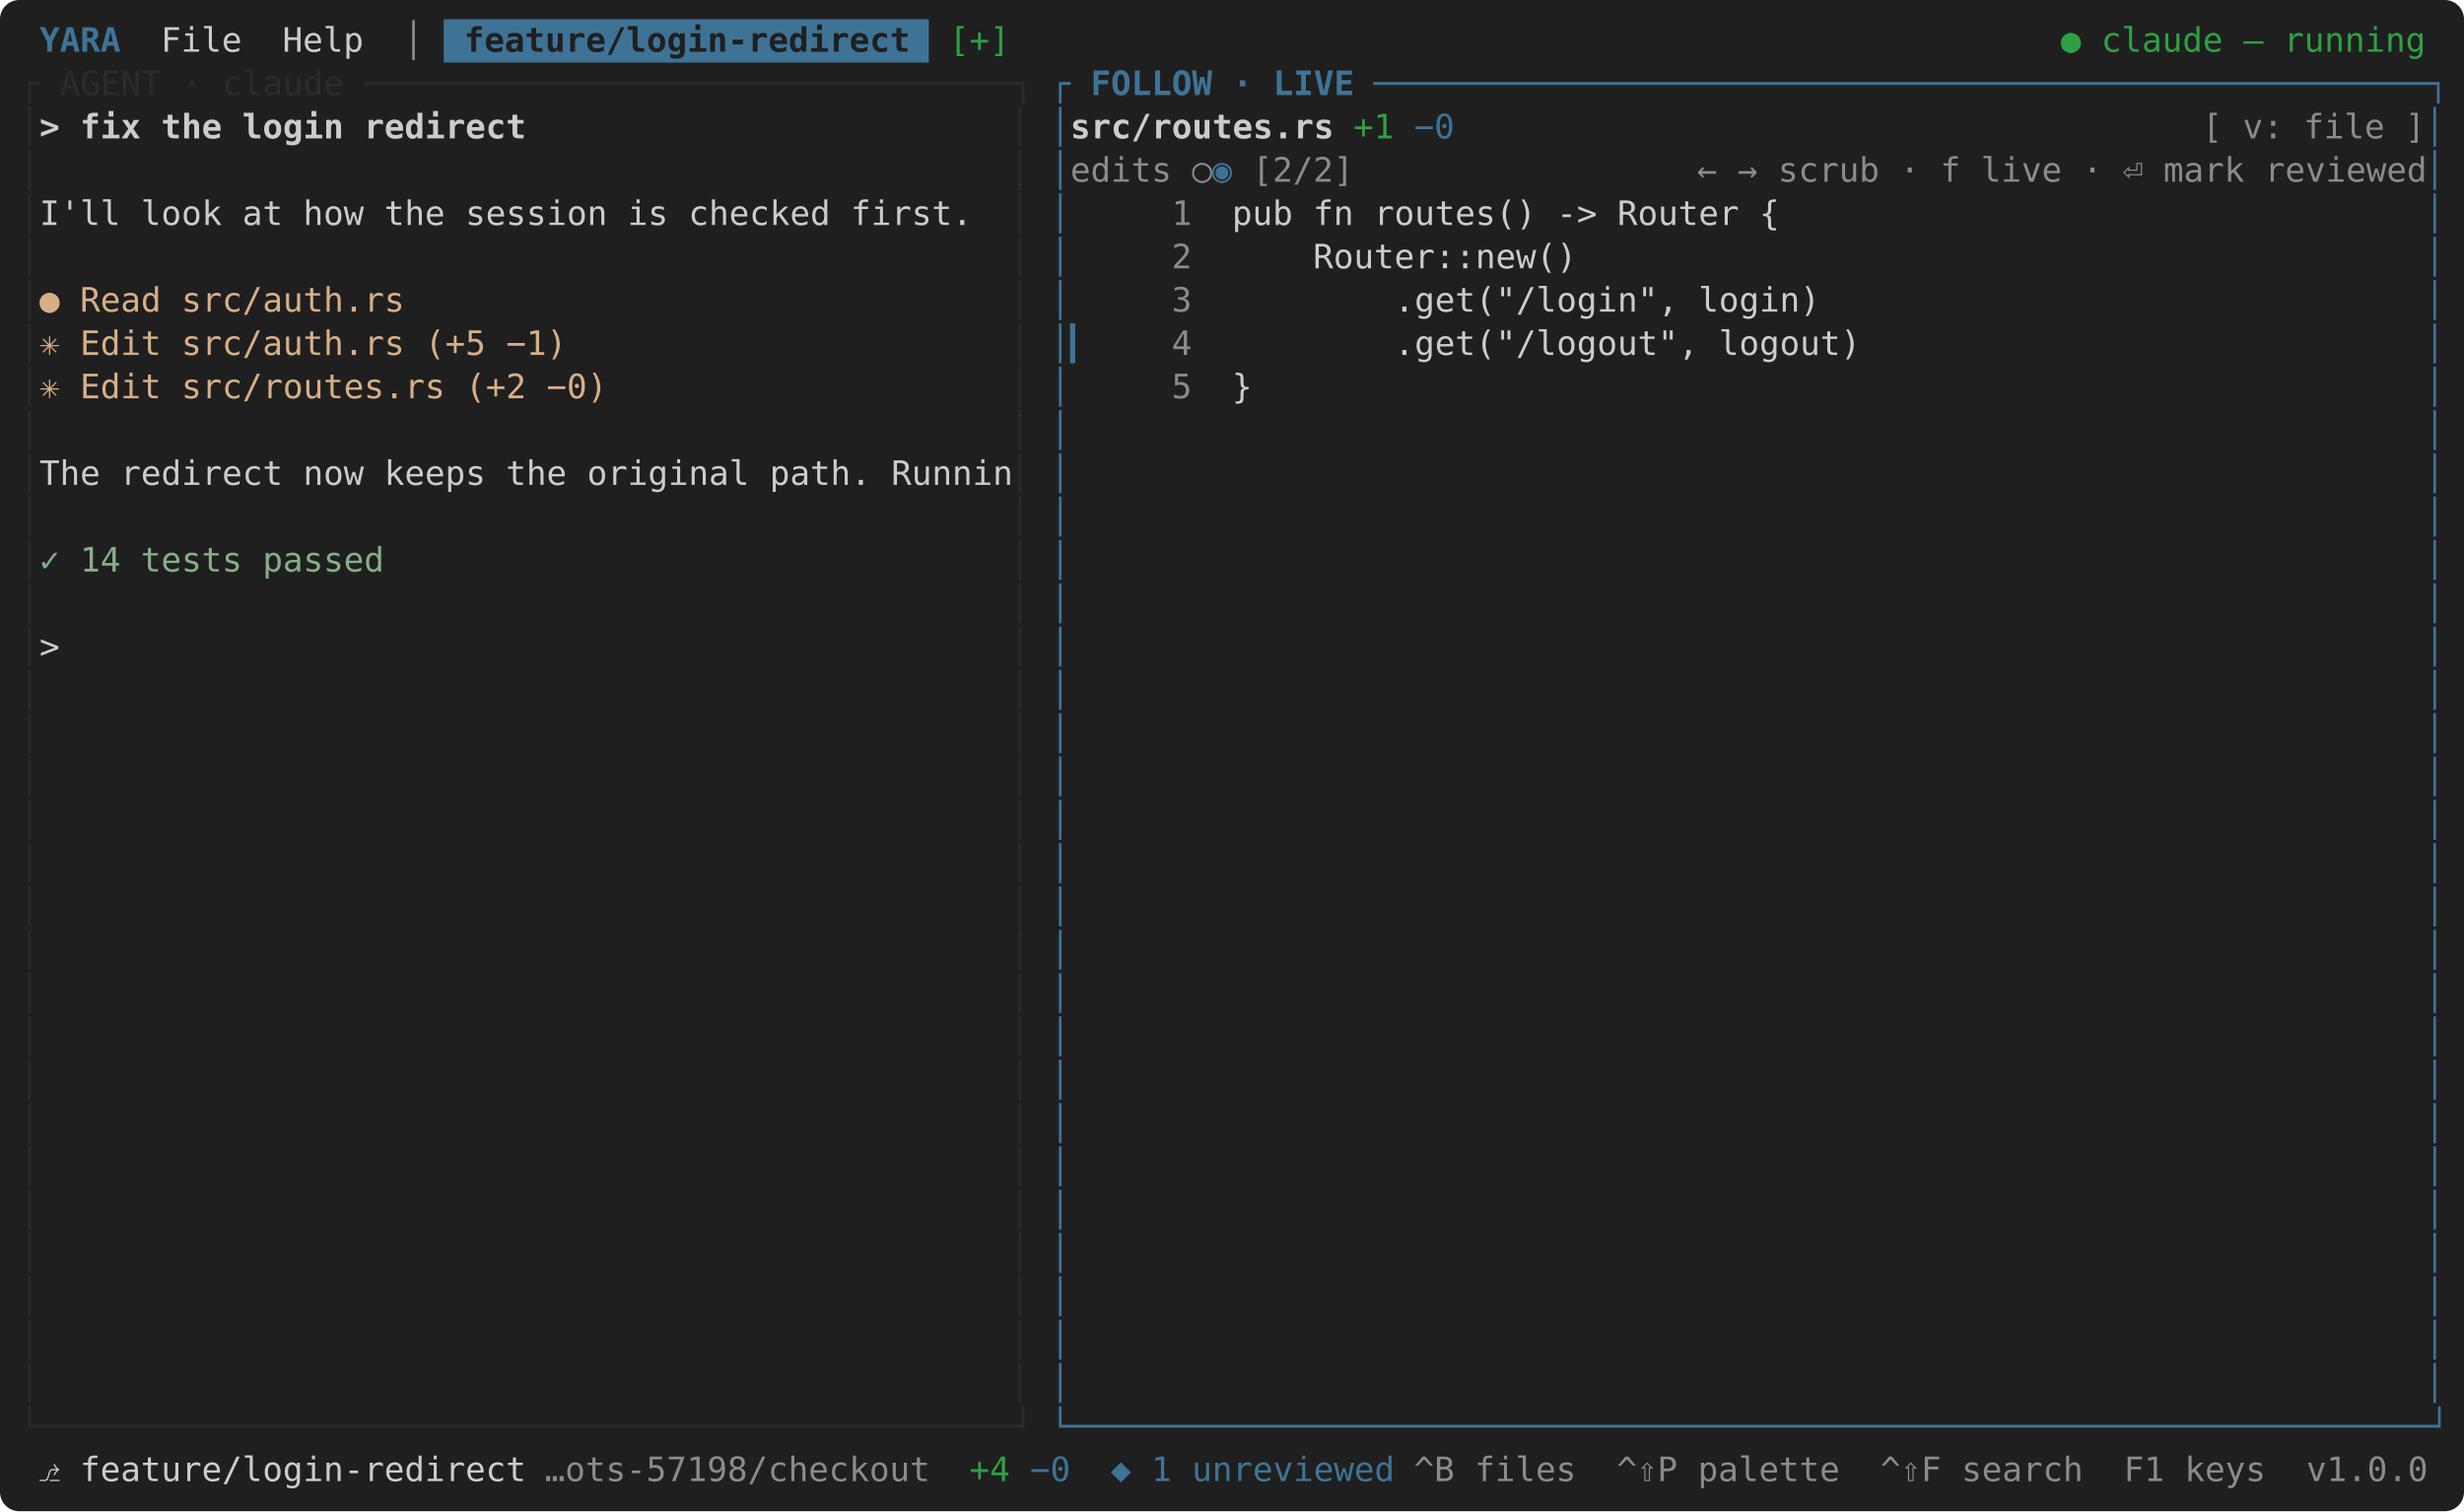
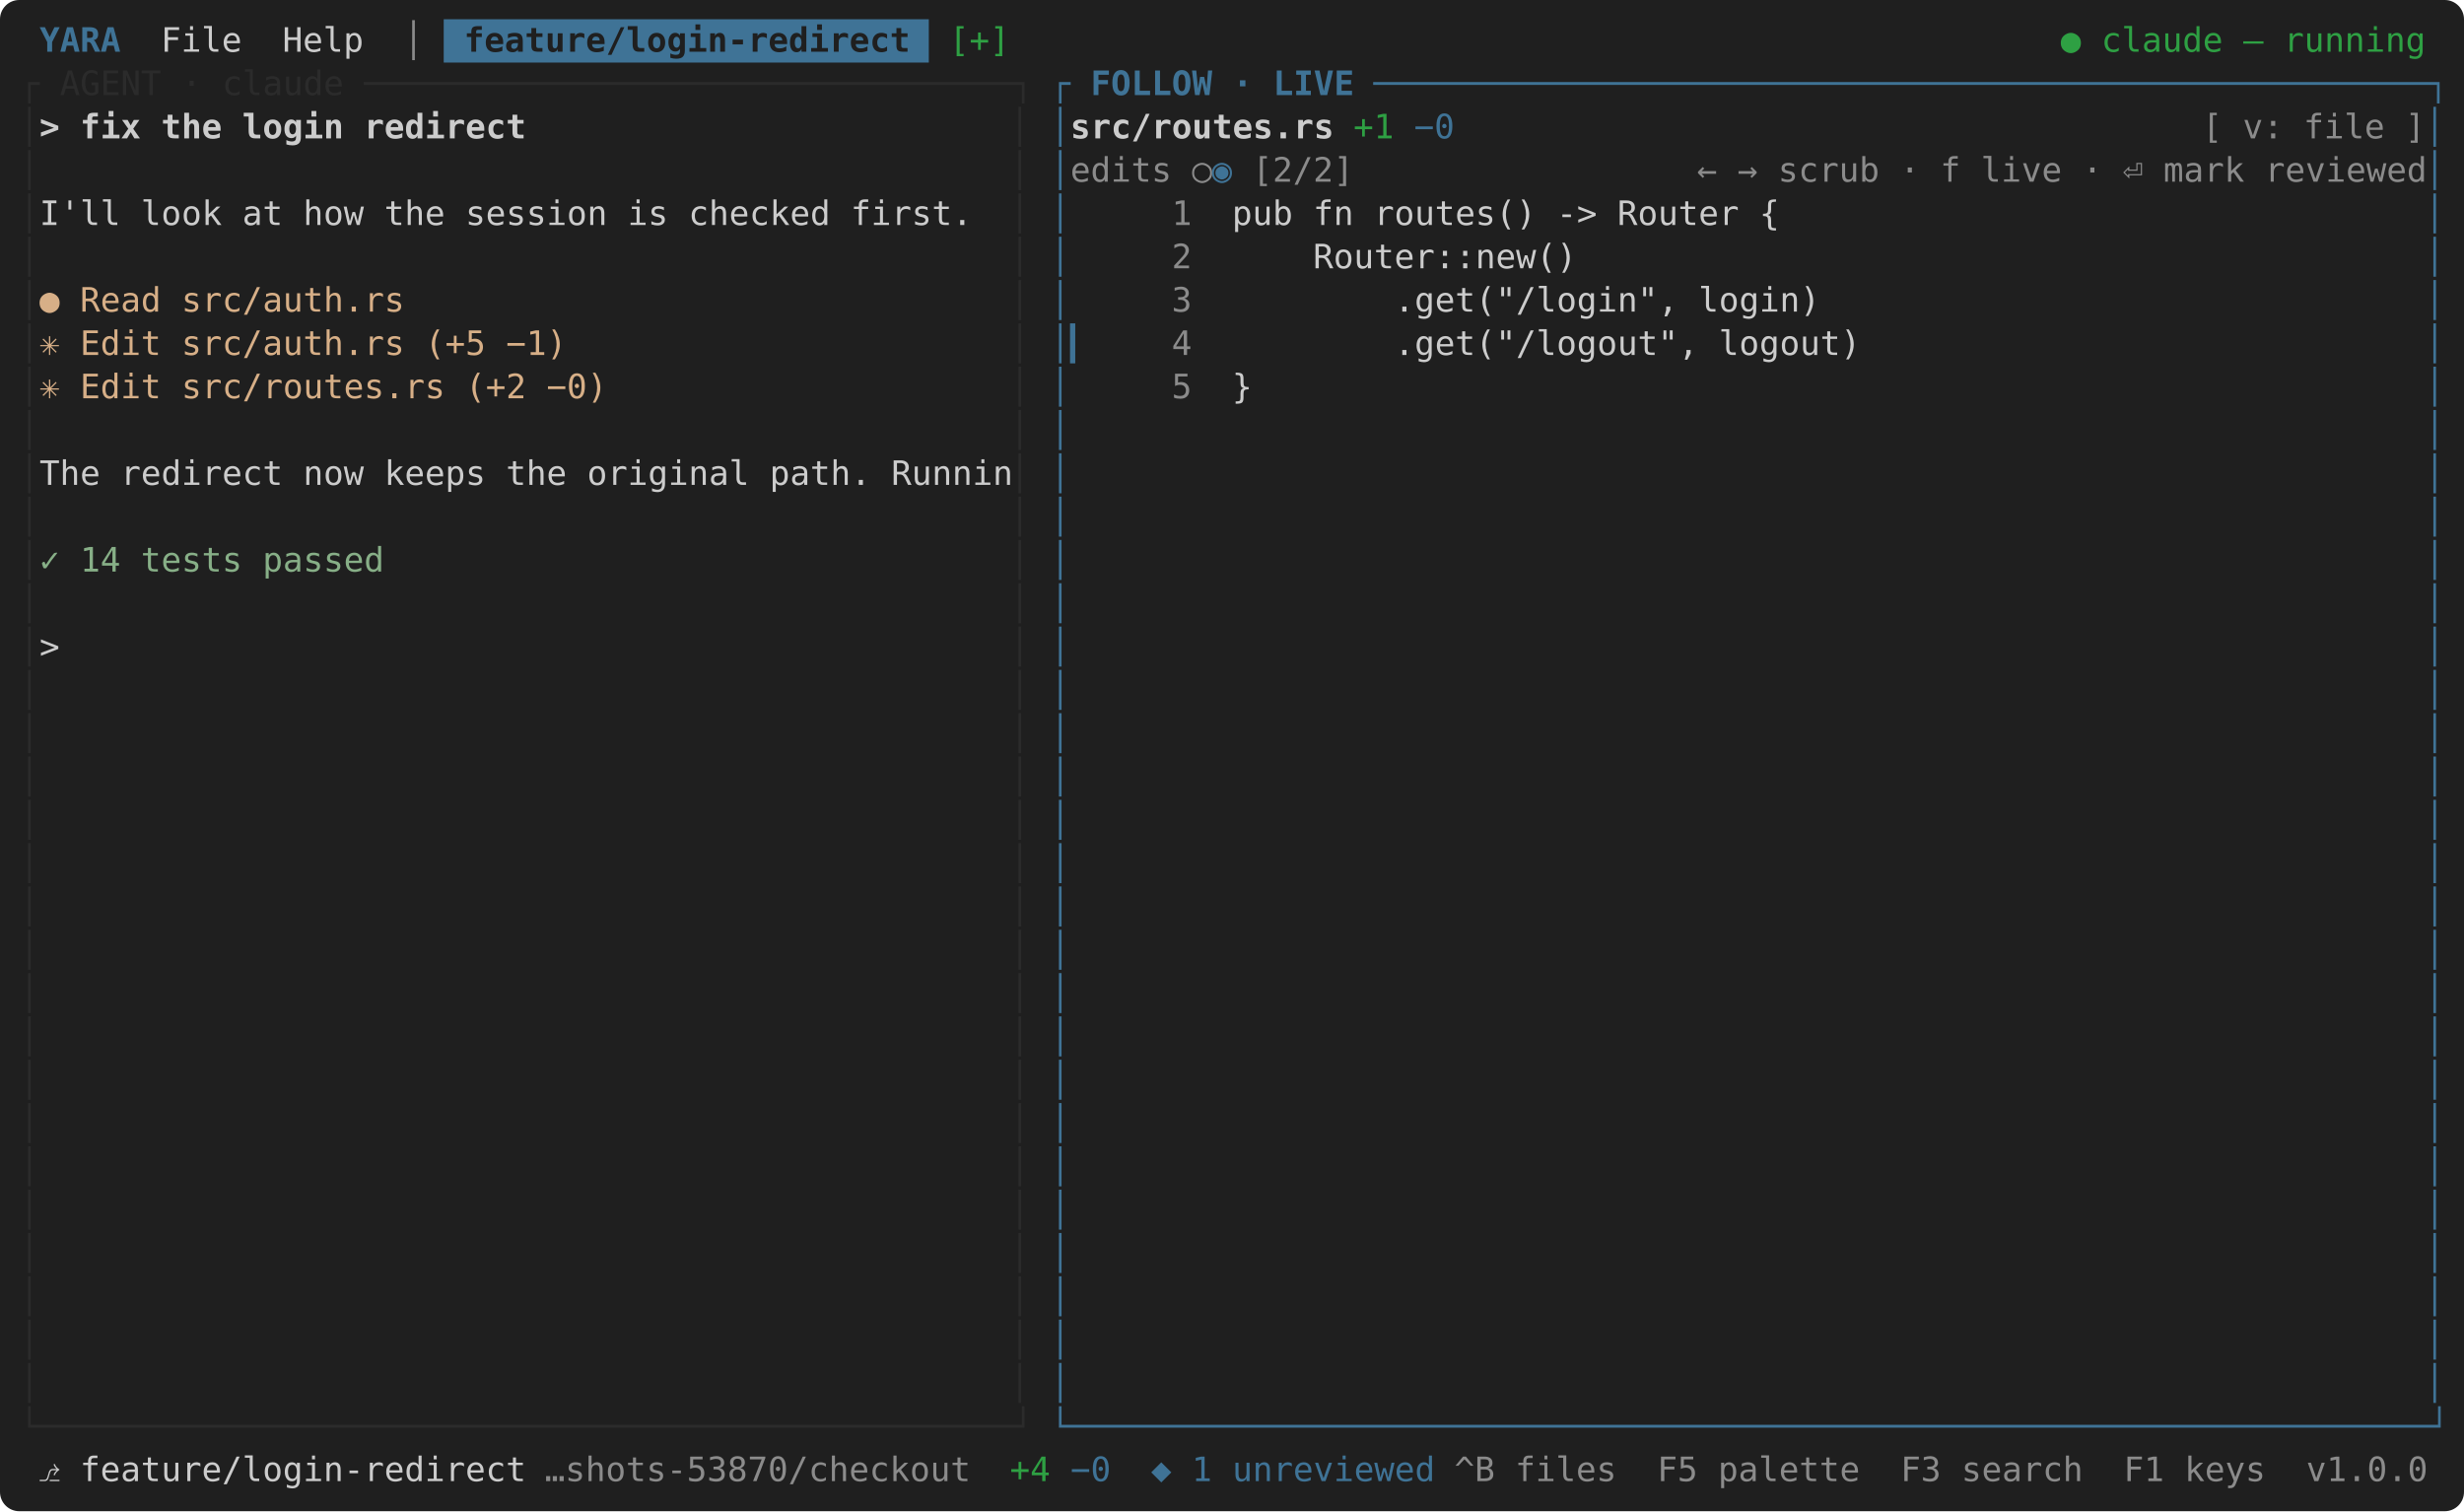
<svg xmlns="http://www.w3.org/2000/svg" width="1024" height="628" viewBox="0 0 1024 628" font-family="SF Mono, Menlo, Consolas, 'DejaVu Sans Mono', monospace" font-size="14">
  <rect width="100%" height="100%" rx="8" fill="#1f1f1f" />
  <rect x="184.4" y="8" width="201.6" height="18" fill="#3f7396" />
  <text x="8" y="21.5" fill="#3f7396" xml:space="preserve" font-weight="bold"> YARA </text>
  <text x="58.4" y="21.5" fill="#cccccc" xml:space="preserve"> File  Help </text>
  <text x="159.2" y="21.5" fill="#8b8b8b" xml:space="preserve"> │ </text>
  <text x="184.4" y="21.5" fill="#1f1f1f" xml:space="preserve" font-weight="bold"> feature/login-redirect </text>
  <text x="394.4" y="21.5" fill="#2ea043" xml:space="preserve">[+]</text>
  <text x="856.4" y="21.5" fill="#2ea043" xml:space="preserve">● claude — running </text>
  <text x="8" y="39.5" fill="#2b2b2b" xml:space="preserve">┌ AGENT · claude ────────────────────────────────┐</text>
  <text x="436.4" y="39.5" fill="#3f7396" xml:space="preserve">┌</text>
  <text x="444.8" y="39.5" fill="#3f7396" xml:space="preserve" font-weight="bold"> FOLLOW · LIVE </text>
  <text x="570.8" y="39.5" fill="#3f7396" xml:space="preserve">────────────────────────────────────────────────────┐</text>
  <text x="8" y="57.5" fill="#2b2b2b" xml:space="preserve">│</text>
  <text x="16.4" y="57.5" fill="#cccccc" xml:space="preserve" font-weight="bold">&gt; fix the login redirect</text>
  <text x="419.6" y="57.5" fill="#2b2b2b" xml:space="preserve">│</text>
  <text x="436.4" y="57.5" fill="#3f7396" xml:space="preserve">│</text>
  <text x="444.8" y="57.5" fill="#cccccc" xml:space="preserve" font-weight="bold">src/routes.rs</text>
  <text x="554" y="57.5" fill="#2ea043" xml:space="preserve"> +1</text>
  <text x="579.2" y="57.5" fill="#3f7396" xml:space="preserve"> −0</text>
  <text x="915.2" y="57.5" fill="#8b8b8b" xml:space="preserve">[ v: file ]</text>
  <text x="1007.6" y="57.5" fill="#3f7396" xml:space="preserve">│</text>
  <text x="8" y="75.5" fill="#2b2b2b" xml:space="preserve">│</text>
  <text x="419.6" y="75.5" fill="#2b2b2b" xml:space="preserve">│</text>
  <text x="436.4" y="75.5" fill="#3f7396" xml:space="preserve">│</text>
  <text x="444.8" y="75.5" fill="#8b8b8b" xml:space="preserve">edits ○</text>
  <text x="503.6" y="75.5" fill="#3f7396" xml:space="preserve">◉</text>
  <text x="512" y="75.5" fill="#8b8b8b" xml:space="preserve"> [2/2]</text>
  <text x="705.2" y="75.5" fill="#8b8b8b" xml:space="preserve">← → scrub · f live · ⏎ mark reviewed</text>
  <text x="1007.6" y="75.5" fill="#3f7396" xml:space="preserve">│</text>
  <text x="8" y="93.5" fill="#2b2b2b" xml:space="preserve">│</text>
  <text x="16.4" y="93.5" fill="#cccccc" xml:space="preserve">I'll look at how the session is checked first.  </text>
  <text x="419.6" y="93.5" fill="#2b2b2b" xml:space="preserve">│</text>
  <text x="436.4" y="93.5" fill="#3f7396" xml:space="preserve">│</text>
  <text x="453.2" y="93.5" fill="#8b8b8b" xml:space="preserve">    1  </text>
  <text x="512" y="93.5" fill="#cccccc" xml:space="preserve">pub fn routes() -&gt; Router {                                </text>
  <text x="1007.6" y="93.5" fill="#3f7396" xml:space="preserve">│</text>
  <text x="8" y="111.5" fill="#2b2b2b" xml:space="preserve">│</text>
  <text x="419.6" y="111.5" fill="#2b2b2b" xml:space="preserve">│</text>
  <text x="436.4" y="111.5" fill="#3f7396" xml:space="preserve">│</text>
  <text x="453.2" y="111.5" fill="#8b8b8b" xml:space="preserve">    2  </text>
  <text x="512" y="111.5" fill="#cccccc" xml:space="preserve">    Router::new()                                          </text>
  <text x="1007.6" y="111.5" fill="#3f7396" xml:space="preserve">│</text>
  <text x="8" y="129.5" fill="#2b2b2b" xml:space="preserve">│</text>
  <text x="16.4" y="129.5" fill="#d7af87" xml:space="preserve">● Read src/auth.rs</text>
  <text x="419.6" y="129.5" fill="#2b2b2b" xml:space="preserve">│</text>
  <text x="436.4" y="129.5" fill="#3f7396" xml:space="preserve">│</text>
  <text x="453.2" y="129.5" fill="#8b8b8b" xml:space="preserve">    3  </text>
  <text x="512" y="129.5" fill="#cccccc" xml:space="preserve">        .get("/login", login)                              </text>
  <text x="1007.6" y="129.5" fill="#3f7396" xml:space="preserve">│</text>
  <text x="8" y="147.5" fill="#2b2b2b" xml:space="preserve">│</text>
  <text x="16.4" y="147.5" fill="#d7af87" xml:space="preserve">✳ Edit src/auth.rs (+5 −1)</text>
  <text x="419.6" y="147.5" fill="#2b2b2b" xml:space="preserve">│</text>
  <text x="436.4" y="147.5" fill="#3f7396" xml:space="preserve">│▎</text>
  <text x="453.2" y="147.5" fill="#8b8b8b" xml:space="preserve">    4  </text>
  <text x="512" y="147.5" fill="#cccccc" xml:space="preserve">        .get("/logout", logout)                            </text>
  <text x="1007.6" y="147.5" fill="#3f7396" xml:space="preserve">│</text>
  <text x="8" y="165.5" fill="#2b2b2b" xml:space="preserve">│</text>
  <text x="16.4" y="165.5" fill="#d7af87" xml:space="preserve">✳ Edit src/routes.rs (+2 −0)</text>
  <text x="419.6" y="165.5" fill="#2b2b2b" xml:space="preserve">│</text>
  <text x="436.4" y="165.5" fill="#3f7396" xml:space="preserve">│</text>
  <text x="453.2" y="165.5" fill="#8b8b8b" xml:space="preserve">    5  </text>
  <text x="512" y="165.5" fill="#cccccc" xml:space="preserve">}                                                          </text>
  <text x="1007.6" y="165.5" fill="#3f7396" xml:space="preserve">│</text>
  <text x="8" y="183.5" fill="#2b2b2b" xml:space="preserve">│</text>
  <text x="419.6" y="183.5" fill="#2b2b2b" xml:space="preserve">│</text>
  <text x="436.4" y="183.5" fill="#3f7396" xml:space="preserve">│</text>
  <text x="1007.6" y="183.5" fill="#3f7396" xml:space="preserve">│</text>
  <text x="8" y="201.5" fill="#2b2b2b" xml:space="preserve">│</text>
  <text x="16.4" y="201.5" fill="#cccccc" xml:space="preserve">The redirect now keeps the original path. Runnin</text>
  <text x="419.6" y="201.5" fill="#2b2b2b" xml:space="preserve">│</text>
  <text x="436.4" y="201.5" fill="#3f7396" xml:space="preserve">│</text>
  <text x="1007.6" y="201.5" fill="#3f7396" xml:space="preserve">│</text>
  <text x="8" y="219.5" fill="#2b2b2b" xml:space="preserve">│</text>
  <text x="419.6" y="219.5" fill="#2b2b2b" xml:space="preserve">│</text>
  <text x="436.4" y="219.5" fill="#3f7396" xml:space="preserve">│</text>
  <text x="1007.6" y="219.5" fill="#3f7396" xml:space="preserve">│</text>
  <text x="8" y="237.5" fill="#2b2b2b" xml:space="preserve">│</text>
  <text x="16.4" y="237.5" fill="#87af87" xml:space="preserve">✓ 14 tests passed</text>
  <text x="419.6" y="237.5" fill="#2b2b2b" xml:space="preserve">│</text>
  <text x="436.4" y="237.5" fill="#3f7396" xml:space="preserve">│</text>
  <text x="1007.6" y="237.5" fill="#3f7396" xml:space="preserve">│</text>
  <text x="8" y="255.5" fill="#2b2b2b" xml:space="preserve">│</text>
  <text x="419.6" y="255.5" fill="#2b2b2b" xml:space="preserve">│</text>
  <text x="436.4" y="255.5" fill="#3f7396" xml:space="preserve">│</text>
  <text x="1007.6" y="255.5" fill="#3f7396" xml:space="preserve">│</text>
  <text x="8" y="273.5" fill="#2b2b2b" xml:space="preserve">│</text>
  <text x="16.4" y="273.5" fill="#cccccc" xml:space="preserve">&gt;                                               </text>
  <text x="419.6" y="273.5" fill="#2b2b2b" xml:space="preserve">│</text>
  <text x="436.4" y="273.5" fill="#3f7396" xml:space="preserve">│</text>
  <text x="1007.6" y="273.5" fill="#3f7396" xml:space="preserve">│</text>
  <text x="8" y="291.5" fill="#2b2b2b" xml:space="preserve">│</text>
  <text x="419.6" y="291.5" fill="#2b2b2b" xml:space="preserve">│</text>
  <text x="436.4" y="291.5" fill="#3f7396" xml:space="preserve">│</text>
  <text x="1007.6" y="291.5" fill="#3f7396" xml:space="preserve">│</text>
  <text x="8" y="309.5" fill="#2b2b2b" xml:space="preserve">│</text>
  <text x="419.6" y="309.5" fill="#2b2b2b" xml:space="preserve">│</text>
  <text x="436.4" y="309.5" fill="#3f7396" xml:space="preserve">│</text>
  <text x="1007.6" y="309.5" fill="#3f7396" xml:space="preserve">│</text>
  <text x="8" y="327.5" fill="#2b2b2b" xml:space="preserve">│</text>
  <text x="419.6" y="327.5" fill="#2b2b2b" xml:space="preserve">│</text>
  <text x="436.4" y="327.5" fill="#3f7396" xml:space="preserve">│</text>
  <text x="1007.6" y="327.5" fill="#3f7396" xml:space="preserve">│</text>
  <text x="8" y="345.5" fill="#2b2b2b" xml:space="preserve">│</text>
  <text x="419.6" y="345.5" fill="#2b2b2b" xml:space="preserve">│</text>
  <text x="436.4" y="345.5" fill="#3f7396" xml:space="preserve">│</text>
  <text x="1007.6" y="345.5" fill="#3f7396" xml:space="preserve">│</text>
  <text x="8" y="363.5" fill="#2b2b2b" xml:space="preserve">│</text>
  <text x="419.6" y="363.5" fill="#2b2b2b" xml:space="preserve">│</text>
  <text x="436.4" y="363.5" fill="#3f7396" xml:space="preserve">│</text>
  <text x="1007.6" y="363.5" fill="#3f7396" xml:space="preserve">│</text>
  <text x="8" y="381.5" fill="#2b2b2b" xml:space="preserve">│</text>
  <text x="419.6" y="381.5" fill="#2b2b2b" xml:space="preserve">│</text>
  <text x="436.4" y="381.5" fill="#3f7396" xml:space="preserve">│</text>
  <text x="1007.6" y="381.5" fill="#3f7396" xml:space="preserve">│</text>
  <text x="8" y="399.5" fill="#2b2b2b" xml:space="preserve">│</text>
  <text x="419.6" y="399.5" fill="#2b2b2b" xml:space="preserve">│</text>
  <text x="436.4" y="399.5" fill="#3f7396" xml:space="preserve">│</text>
  <text x="1007.6" y="399.5" fill="#3f7396" xml:space="preserve">│</text>
  <text x="8" y="417.5" fill="#2b2b2b" xml:space="preserve">│</text>
  <text x="419.6" y="417.5" fill="#2b2b2b" xml:space="preserve">│</text>
  <text x="436.4" y="417.5" fill="#3f7396" xml:space="preserve">│</text>
  <text x="1007.6" y="417.5" fill="#3f7396" xml:space="preserve">│</text>
  <text x="8" y="435.5" fill="#2b2b2b" xml:space="preserve">│</text>
  <text x="419.6" y="435.5" fill="#2b2b2b" xml:space="preserve">│</text>
  <text x="436.4" y="435.5" fill="#3f7396" xml:space="preserve">│</text>
  <text x="1007.6" y="435.5" fill="#3f7396" xml:space="preserve">│</text>
  <text x="8" y="453.5" fill="#2b2b2b" xml:space="preserve">│</text>
  <text x="419.6" y="453.5" fill="#2b2b2b" xml:space="preserve">│</text>
  <text x="436.4" y="453.5" fill="#3f7396" xml:space="preserve">│</text>
  <text x="1007.6" y="453.5" fill="#3f7396" xml:space="preserve">│</text>
  <text x="8" y="471.5" fill="#2b2b2b" xml:space="preserve">│</text>
  <text x="419.6" y="471.5" fill="#2b2b2b" xml:space="preserve">│</text>
  <text x="436.4" y="471.5" fill="#3f7396" xml:space="preserve">│</text>
  <text x="1007.6" y="471.5" fill="#3f7396" xml:space="preserve">│</text>
  <text x="8" y="489.5" fill="#2b2b2b" xml:space="preserve">│</text>
  <text x="419.6" y="489.5" fill="#2b2b2b" xml:space="preserve">│</text>
  <text x="436.4" y="489.5" fill="#3f7396" xml:space="preserve">│</text>
  <text x="1007.6" y="489.5" fill="#3f7396" xml:space="preserve">│</text>
  <text x="8" y="507.5" fill="#2b2b2b" xml:space="preserve">│</text>
  <text x="419.6" y="507.5" fill="#2b2b2b" xml:space="preserve">│</text>
  <text x="436.4" y="507.5" fill="#3f7396" xml:space="preserve">│</text>
  <text x="1007.6" y="507.5" fill="#3f7396" xml:space="preserve">│</text>
  <text x="8" y="525.5" fill="#2b2b2b" xml:space="preserve">│</text>
  <text x="419.6" y="525.5" fill="#2b2b2b" xml:space="preserve">│</text>
  <text x="436.4" y="525.5" fill="#3f7396" xml:space="preserve">│</text>
  <text x="1007.6" y="525.5" fill="#3f7396" xml:space="preserve">│</text>
  <text x="8" y="543.5" fill="#2b2b2b" xml:space="preserve">│</text>
  <text x="419.6" y="543.5" fill="#2b2b2b" xml:space="preserve">│</text>
  <text x="436.4" y="543.5" fill="#3f7396" xml:space="preserve">│</text>
  <text x="1007.6" y="543.5" fill="#3f7396" xml:space="preserve">│</text>
  <text x="8" y="561.5" fill="#2b2b2b" xml:space="preserve">│</text>
  <text x="419.6" y="561.5" fill="#2b2b2b" xml:space="preserve">│</text>
  <text x="436.4" y="561.5" fill="#3f7396" xml:space="preserve">│</text>
  <text x="1007.6" y="561.5" fill="#3f7396" xml:space="preserve">│</text>
  <text x="8" y="579.5" fill="#2b2b2b" xml:space="preserve">│</text>
  <text x="419.6" y="579.5" fill="#2b2b2b" xml:space="preserve">│</text>
  <text x="436.4" y="579.5" fill="#3f7396" xml:space="preserve">│</text>
  <text x="1007.6" y="579.5" fill="#3f7396" xml:space="preserve">│</text>
  <text x="8" y="597.5" fill="#2b2b2b" xml:space="preserve">└────────────────────────────────────────────────┘</text>
  <text x="436.4" y="597.5" fill="#3f7396" xml:space="preserve">└───────────────────────────────────────────────────────────────────┘</text>
  <text x="8" y="615.5" fill="#cccccc" xml:space="preserve"> ⎇ feature/login-redirect </text>
-   <text x="226.4" y="615.5" fill="#8b8b8b" xml:space="preserve">…ots-57198/checkout</text>
-   <text x="386" y="615.5" fill="#2ea043" xml:space="preserve">  +4</text>
-   <text x="419.6" y="615.5" fill="#3f7396" xml:space="preserve"> −0</text>
-   <text x="461.6" y="615.5" fill="#3f7396" xml:space="preserve">◆ 1 unreviewed</text>
-   <text x="587.6" y="615.5" fill="#8b8b8b" xml:space="preserve">^B files  ^⇧P palette  ^⇧F search  F1 keys  v1.0.0 </text>
+   <text x="226.4" y="615.5" fill="#8b8b8b" xml:space="preserve">…shots-53870/checkout</text>
+   <text x="402.8" y="615.5" fill="#2ea043" xml:space="preserve">  +4</text>
+   <text x="436.4" y="615.5" fill="#3f7396" xml:space="preserve"> −0</text>
+   <text x="478.4" y="615.5" fill="#3f7396" xml:space="preserve">◆ 1 unreviewed</text>
+   <text x="604.4" y="615.5" fill="#8b8b8b" xml:space="preserve">^B files  F5 palette  F3 search  F1 keys  v1.0.0 </text>
</svg>
